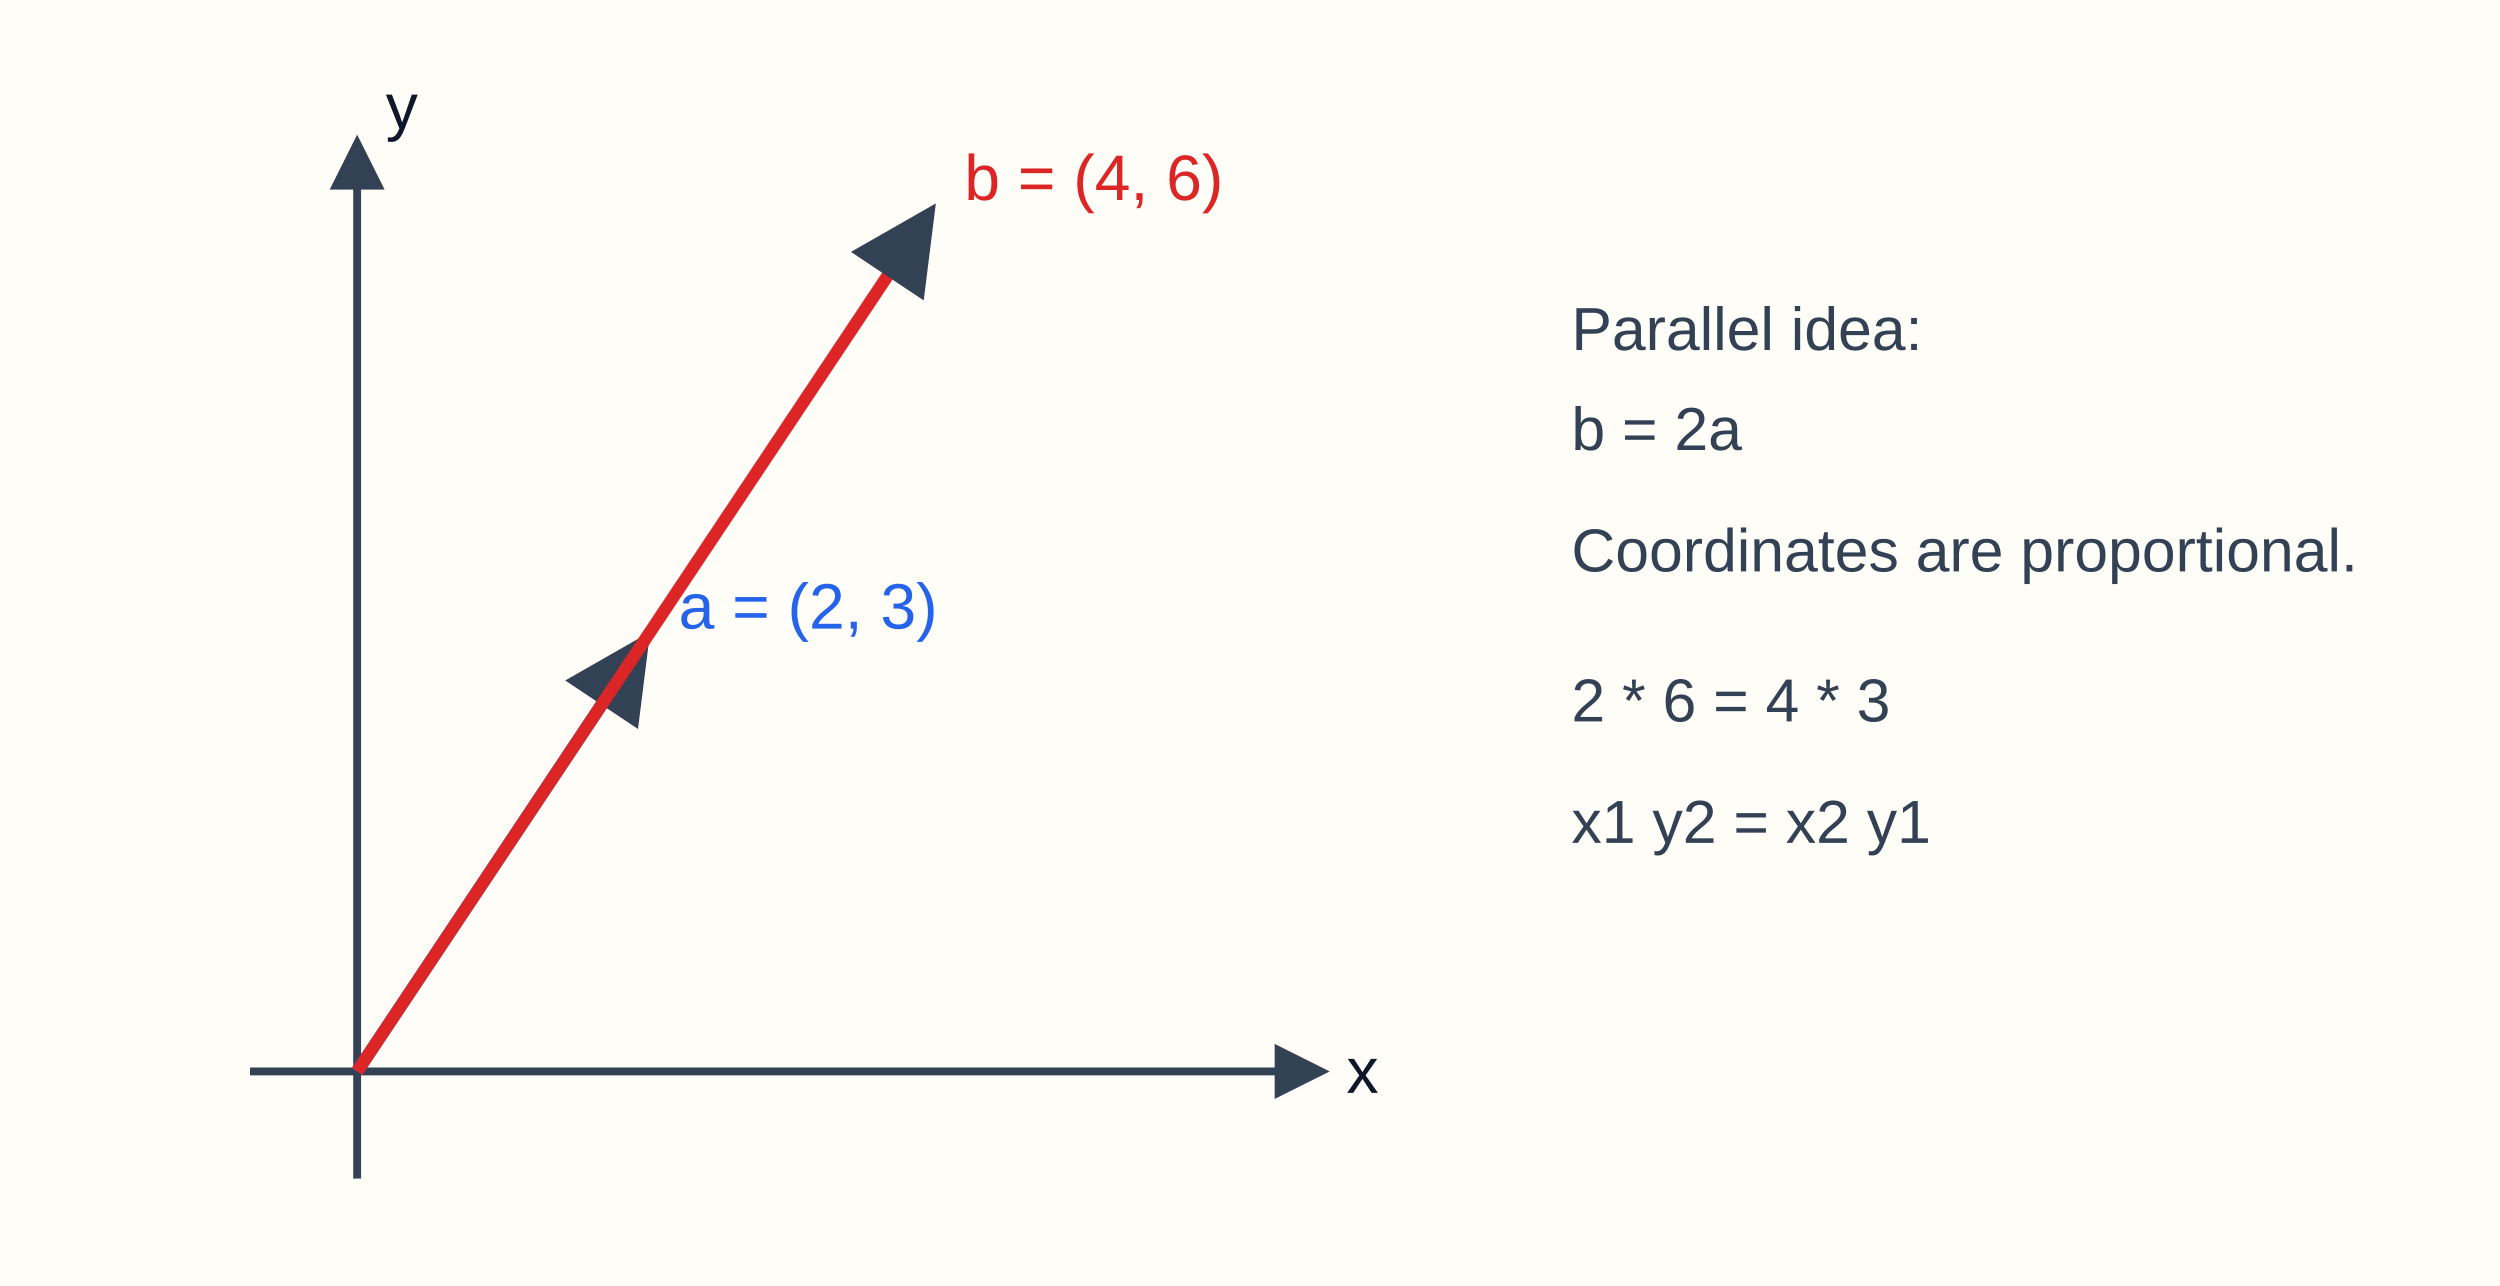
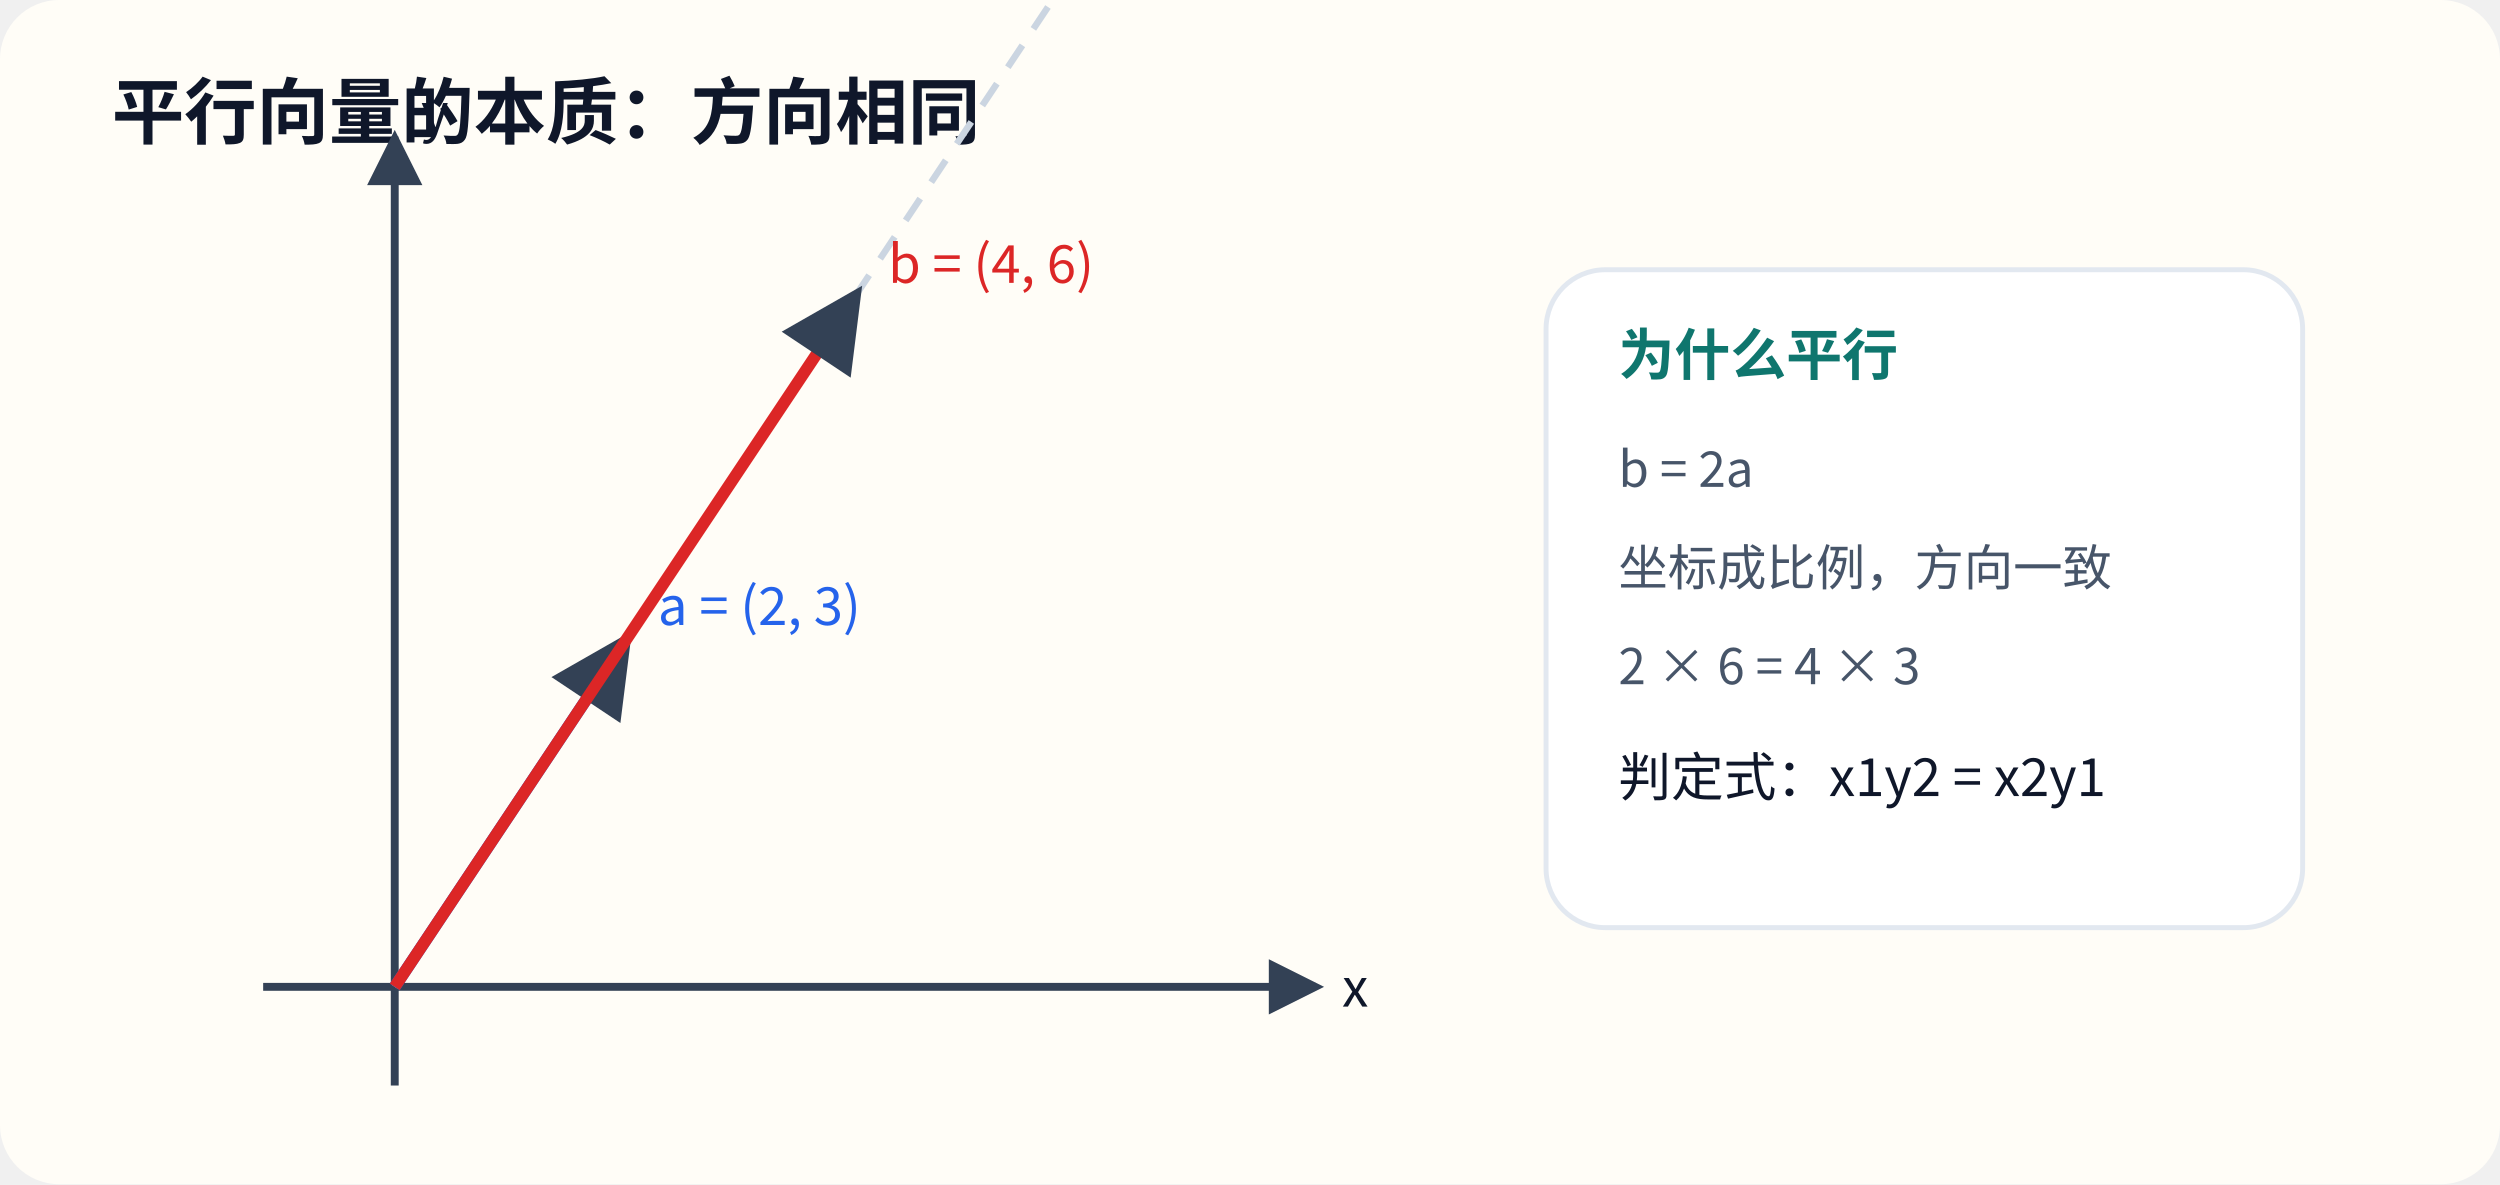
- <svg xmlns="http://www.w3.org/2000/svg" width="700" height="360" viewBox="0 0 700 360">
+ <svg xmlns="http://www.w3.org/2000/svg" width="760" height="360" viewBox="0 0 760 360">
  <defs>
-     <marker id="arrow" viewBox="0 0 10 10" refX="8.5" refY="5" markerWidth="7" markerHeight="7" orient="auto-start-reverse">
-       <path d="M 0 0 L 10 5 L 0 10 z" fill="#334155" />
+     <style>
+       .bg { fill: #fffdf7; }
+       .axis { stroke: #334155; stroke-width: 2.4; }
+       .guide { stroke: #cbd5e1; stroke-width: 2; stroke-dasharray: 8 6; }
+       .note { fill: #ffffff; stroke: #e2e8f0; stroke-width: 1.5; }
+       .title {
+         font-family: "PingFang SC", "Noto Sans CJK SC", "Microsoft YaHei", sans-serif;
+         font-size: 22px;
+         font-weight: 700;
+         fill: #0f172a;
+       }
+       .text {
+         font-family: "PingFang SC", "Noto Sans CJK SC", "Microsoft YaHei", sans-serif;
+         font-size: 16px;
+         fill: #0f172a;
+       }
+       .small {
+         font-family: "PingFang SC", "Noto Sans CJK SC", "Microsoft YaHei", sans-serif;
+         font-size: 15px;
+         fill: #475569;
+       }
+       .highlight {
+         font-family: "PingFang SC", "Noto Sans CJK SC", "Microsoft YaHei", sans-serif;
+         font-size: 17px;
+         font-weight: 600;
+         fill: #0f766e;
+       }
+     </style>
+     <marker id="arrow" viewBox="0 0 10 10" refX="8.5" refY="5" markerWidth="7" markerHeight="7" orient="auto">
+       <path d="M0 0L10 5L0 10Z" fill="#334155" />
    </marker>
  </defs>
-   <rect width="700" height="360" fill="#fffdf7" />
-   <line x1="70" y1="300" x2="370" y2="300" stroke="#334155" stroke-width="2.2" marker-end="url(#arrow)" />
-   <line x1="100" y1="330" x2="100" y2="40" stroke="#334155" stroke-width="2.2" marker-end="url(#arrow)" />
-   <line x1="100" y1="300" x2="180" y2="180" stroke="#2563eb" stroke-width="3.5" marker-end="url(#arrow)" />
-   <line x1="100" y1="300" x2="260" y2="60" stroke="#dc2626" stroke-width="3.5" marker-end="url(#arrow)" />
-   <g font-family="Arial, sans-serif" font-size="18" fill="#0f172a">
-     <text x="377" y="306">x</text>
-     <text x="108" y="36">y</text>
-     <text x="190" y="176" fill="#2563eb">a = (2, 3)</text>
-     <text x="270" y="56" fill="#dc2626">b = (4, 6)</text>
+   <rect class="bg" width="760" height="360" rx="18" />
+   <text class="title" x="34" y="42">平行向量的本质：方向相同</text>
+   <line class="axis" x1="80" y1="300" x2="400" y2="300" marker-end="url(#arrow)" />
+   <line class="axis" x1="120" y1="330" x2="120" y2="42" marker-end="url(#arrow)" />
+   <line class="guide" x1="120" y1="300" x2="320" y2="0" />
+   <line x1="120" y1="300" x2="190" y2="195" stroke="#2563eb" stroke-width="3.6" marker-end="url(#arrow)" />
+   <line x1="120" y1="300" x2="260" y2="90" stroke="#dc2626" stroke-width="3.6" marker-end="url(#arrow)" />
+   <g class="text">
+     <text x="408" y="306">x</text>
+     <text x="128" y="40">y</text>
+     <text x="200" y="190" fill="#2563eb">a = (2, 3)</text>
+     <text x="270" y="86" fill="#dc2626">b = (4, 6)</text>
  </g>
-   <g font-family="Arial, sans-serif" font-size="17" fill="#334155">
-     <text x="440" y="98">Parallel idea:</text>
-     <text x="440" y="126">b = 2a</text>
-     <text x="440" y="160">Coordinates are proportional.</text>
-     <text x="440" y="202">2 * 6 = 4 * 3</text>
-     <text x="440" y="236">x1 y2 = x2 y1</text>
-   </g>
+   <rect class="note" x="470" y="82" width="230" height="200" rx="18" />
+   <text class="highlight" x="492" y="114">为什么平行</text>
+   <text class="small" x="492" y="148">b = 2a</text>
+   <text class="small" x="492" y="178">坐标成比例，方向一致</text>
+   <text class="small" x="492" y="208">2 × 6 = 4 × 3</text>
+   <text class="text" x="492" y="242">判定式：x1y2 = x2y1</text>
</svg>
